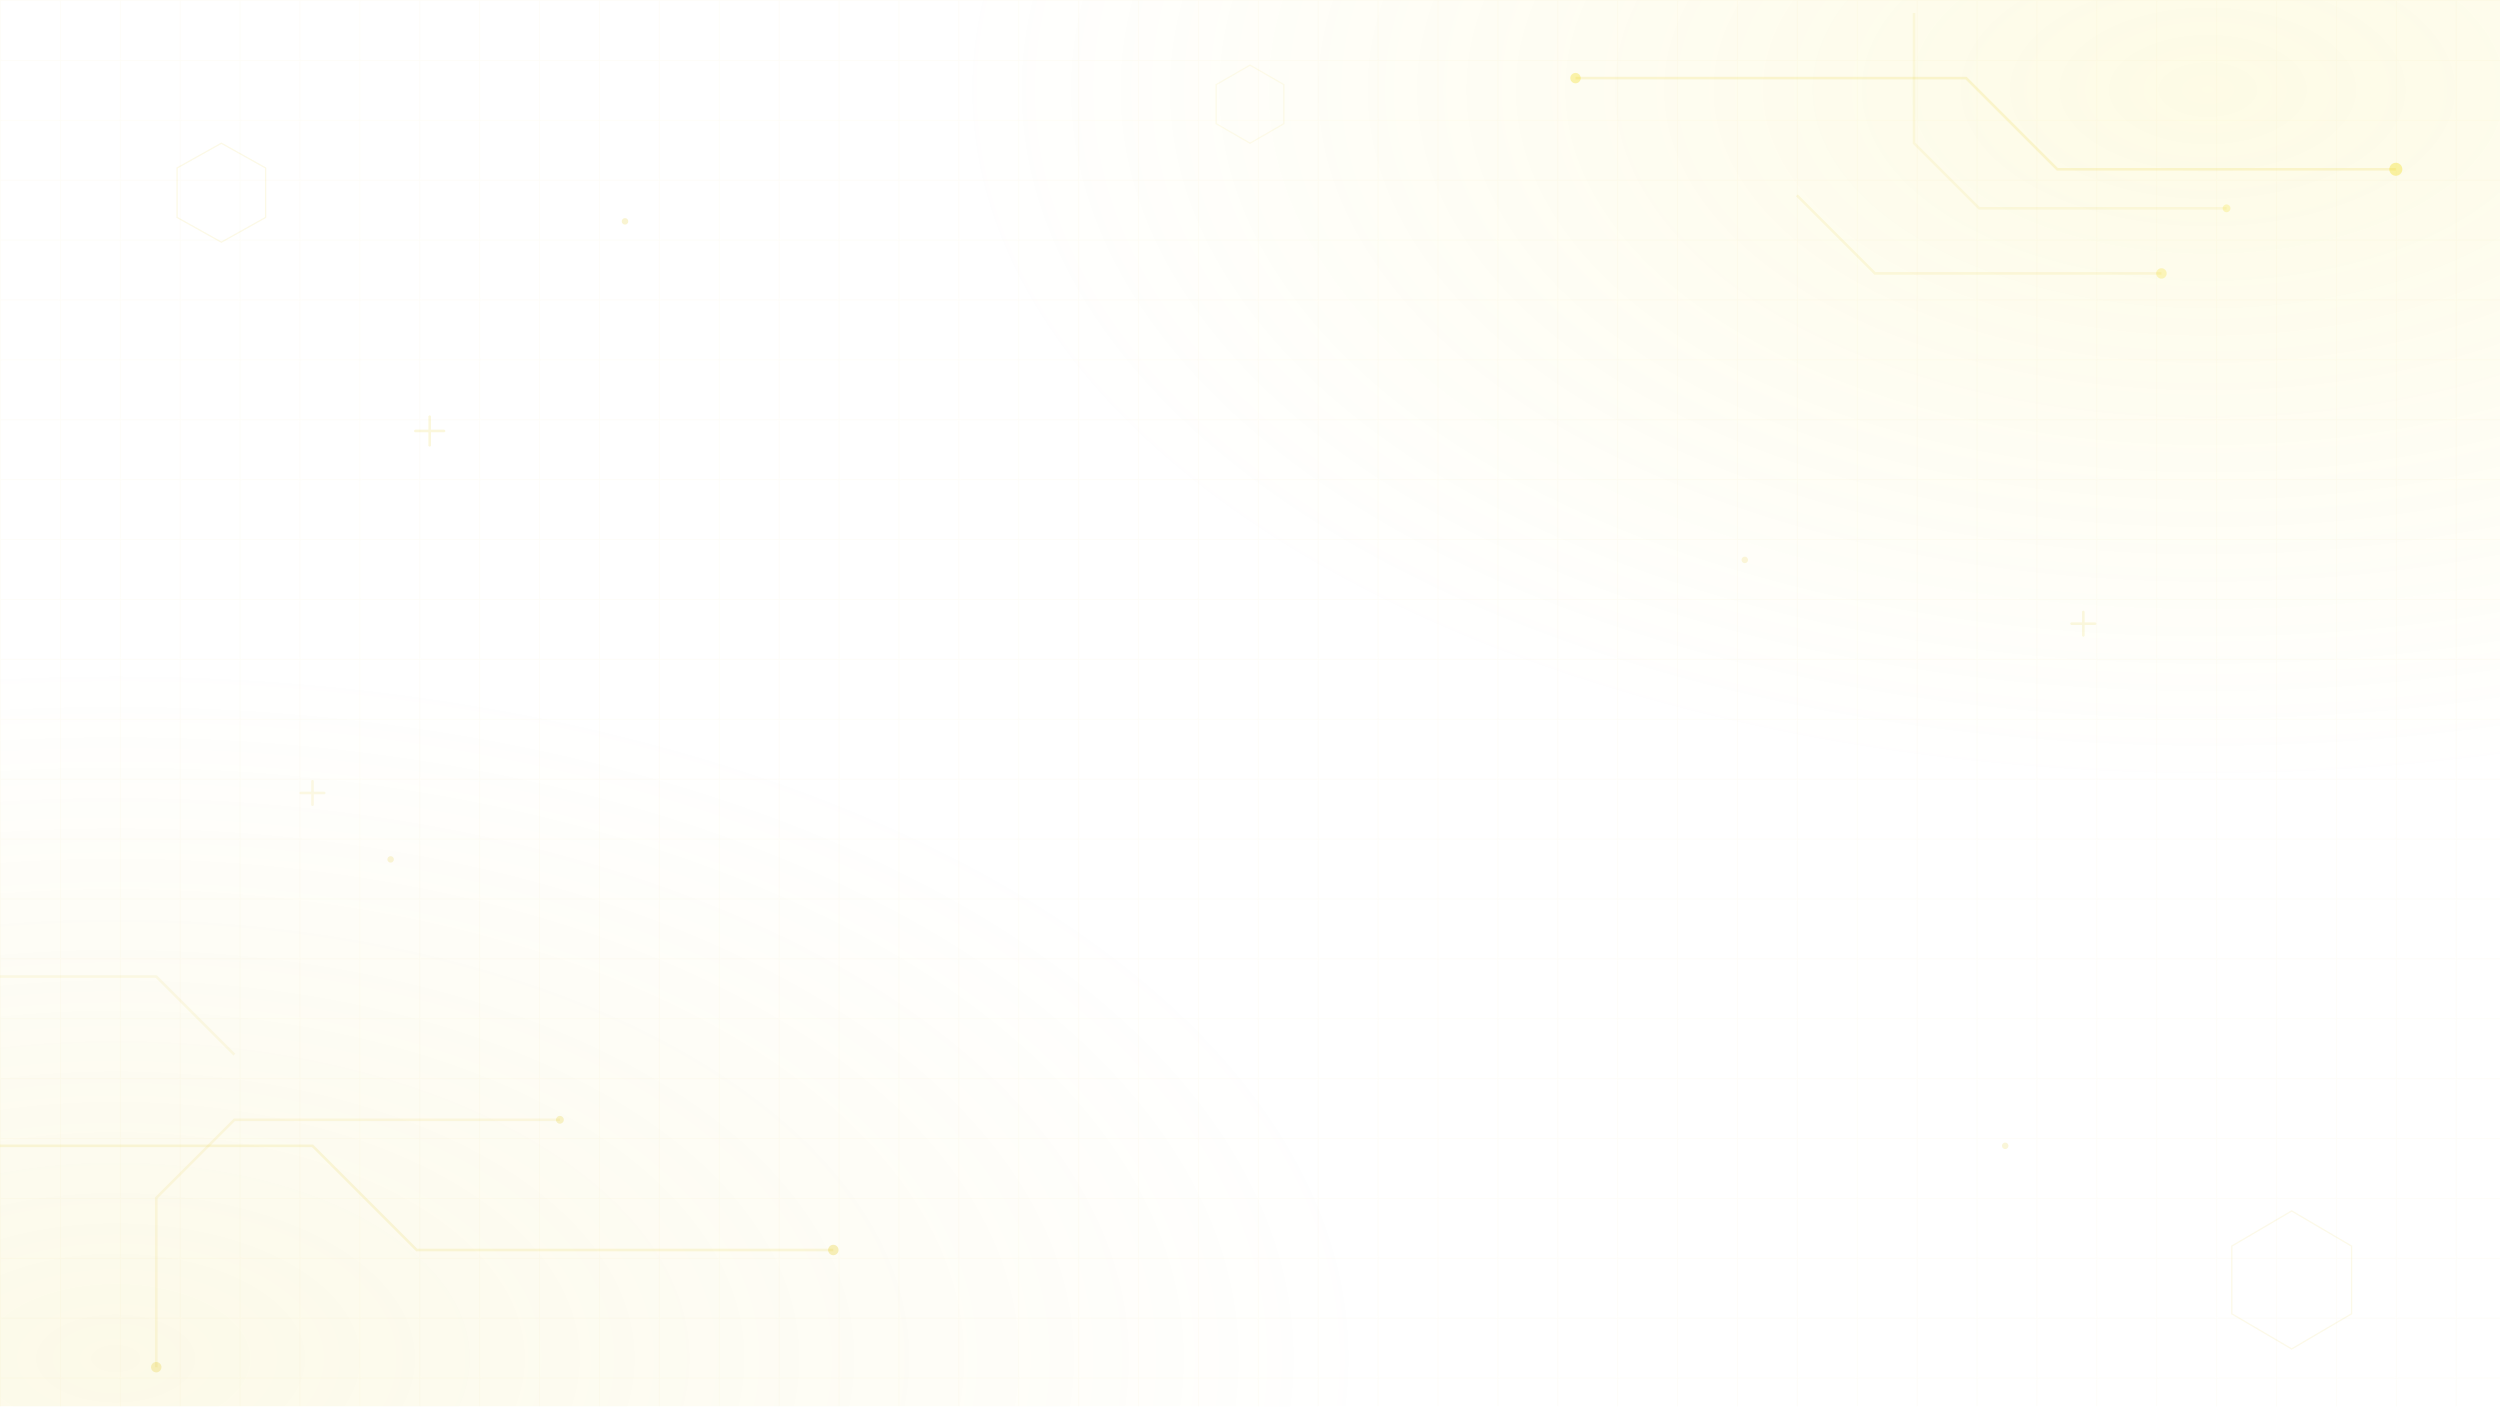
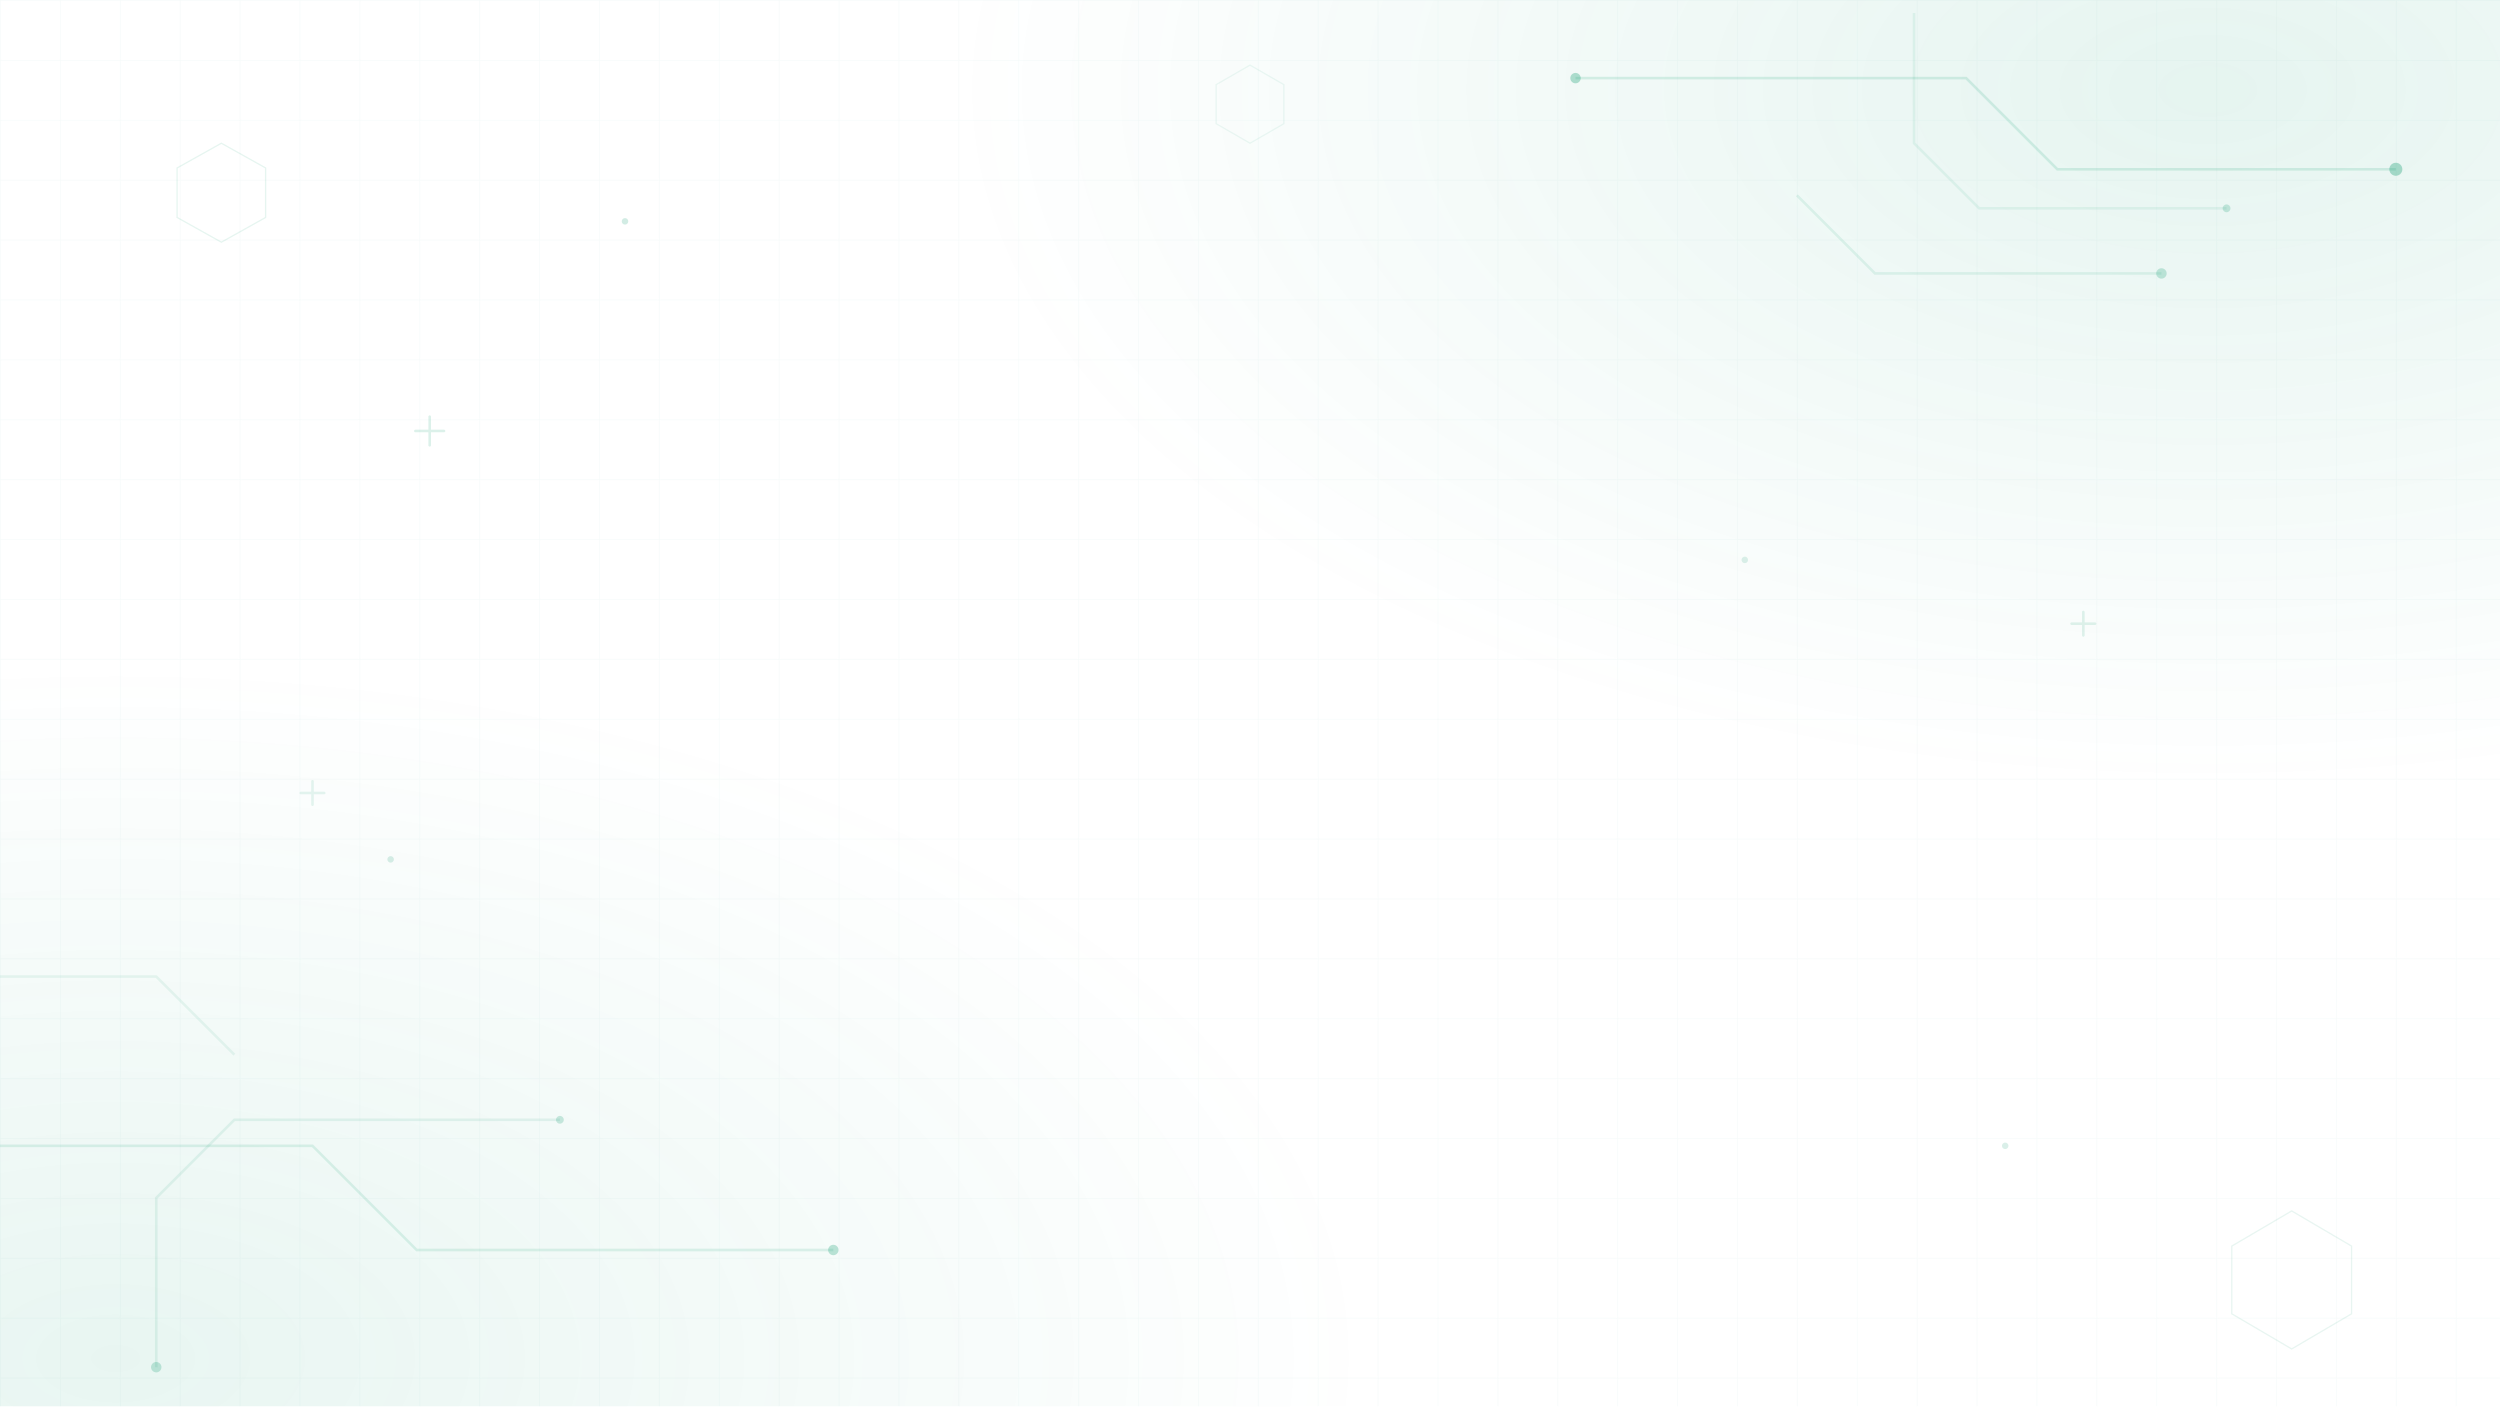
<svg xmlns="http://www.w3.org/2000/svg" viewBox="0 0 1920 1080" preserveAspectRatio="xMidYMid slice">
  <defs>
    <radialGradient id="glowA" cx=".88" cy=".06" r=".5">
-       <stop offset="0" stop-color="#F0D800" stop-opacity=".1" />
-       <stop offset="1" stop-color="#F0D800" stop-opacity="0" />
+       <stop offset="0" stop-color="#059669" stop-opacity=".1" />
+       <stop offset="1" stop-color="#059669" stop-opacity="0" />
    </radialGradient>
    <radialGradient id="glowB" cx=".05" cy=".97" r=".5">
-       <stop offset="0" stop-color="#DFC100" stop-opacity=".09" />
-       <stop offset="1" stop-color="#DFC100" stop-opacity="0" />
+       <stop offset="0" stop-color="#059669" stop-opacity=".09" />
+       <stop offset="1" stop-color="#059669" stop-opacity="0" />
    </radialGradient>
    <pattern id="grid" width="46" height="46" patternUnits="userSpaceOnUse">
-       <path d="M46 0H0v46" fill="none" stroke="#DFC100" stroke-opacity=".038" />
+       <path d="M46 0H0v46" fill="none" stroke="#059669" stroke-opacity=".038" />
    </pattern>
  </defs>
  <rect width="1920" height="1080" fill="url(#glowA)" />
  <rect width="1920" height="1080" fill="url(#glowB)" />
  <rect width="1920" height="1080" fill="url(#grid)" />
-   <g fill="none" stroke="#DFC100" stroke-width="2">
+   <g fill="none" stroke="#059669" stroke-width="2">
    <path d="M1210 60h300l70 70h260" stroke-opacity=".14" />
    <path d="M1380 150l60 60h220" stroke-opacity=".1" />
    <path d="M1470 10v100l50 50h190" stroke-opacity=".08" />
  </g>
-   <g fill="#F0D800">
+   <g fill="#059669">
    <circle cx="1210" cy="60" r="4" opacity=".3" />
    <circle cx="1840" cy="130" r="5" opacity=".32" />
    <circle cx="1660" cy="210" r="4" opacity=".22" />
    <circle cx="1710" cy="160" r="3" opacity=".2" />
  </g>
-   <g fill="none" stroke="#DFC100" stroke-width="2">
+   <g fill="none" stroke="#059669" stroke-width="2">
    <path d="M-20 880h260l80 80h320" stroke-opacity=".12" />
    <path d="M120 1050V920l60-60h250" stroke-opacity=".09" />
    <path d="M-20 750h140l60 60" stroke-opacity=".08" />
  </g>
-   <g fill="#DFC100">
+   <g fill="#059669">
    <circle cx="640" cy="960" r="4" opacity=".26" />
    <circle cx="430" cy="860" r="3" opacity=".2" />
    <circle cx="120" cy="1050" r="4" opacity=".22" />
  </g>
-   <g fill="none" stroke="#DFC100">
+   <g fill="none" stroke="#059669">
    <polygon points="170,110 204,129 204,167 170,186 136,167 136,129" stroke-opacity=".1" />
    <polygon points="1760,930 1806,957 1806,1009 1760,1036 1714,1009 1714,957" stroke-opacity=".09" />
    <polygon points="960,50 986,65 986,95 960,110 934,95 934,65" stroke-opacity=".07" />
  </g>
-   <g stroke="#DFC100" stroke-width="2" stroke-linecap="round">
+   <g stroke="#059669" stroke-width="2" stroke-linecap="round">
    <path d="M330 320v22M319 331h22" stroke-opacity=".14" />
    <path d="M1600 470v18M1591 479h18" stroke-opacity=".12" />
    <path d="M240 600v18M231 609h18" stroke-opacity=".1" />
  </g>
-   <g fill="#DFC100">
+   <g fill="#059669">
    <circle cx="480" cy="170" r="2.5" opacity=".18" />
    <circle cx="1340" cy="430" r="2.5" opacity=".14" />
    <circle cx="300" cy="660" r="2.5" opacity=".16" />
    <circle cx="1540" cy="880" r="2.5" opacity=".15" />
  </g>
</svg>
